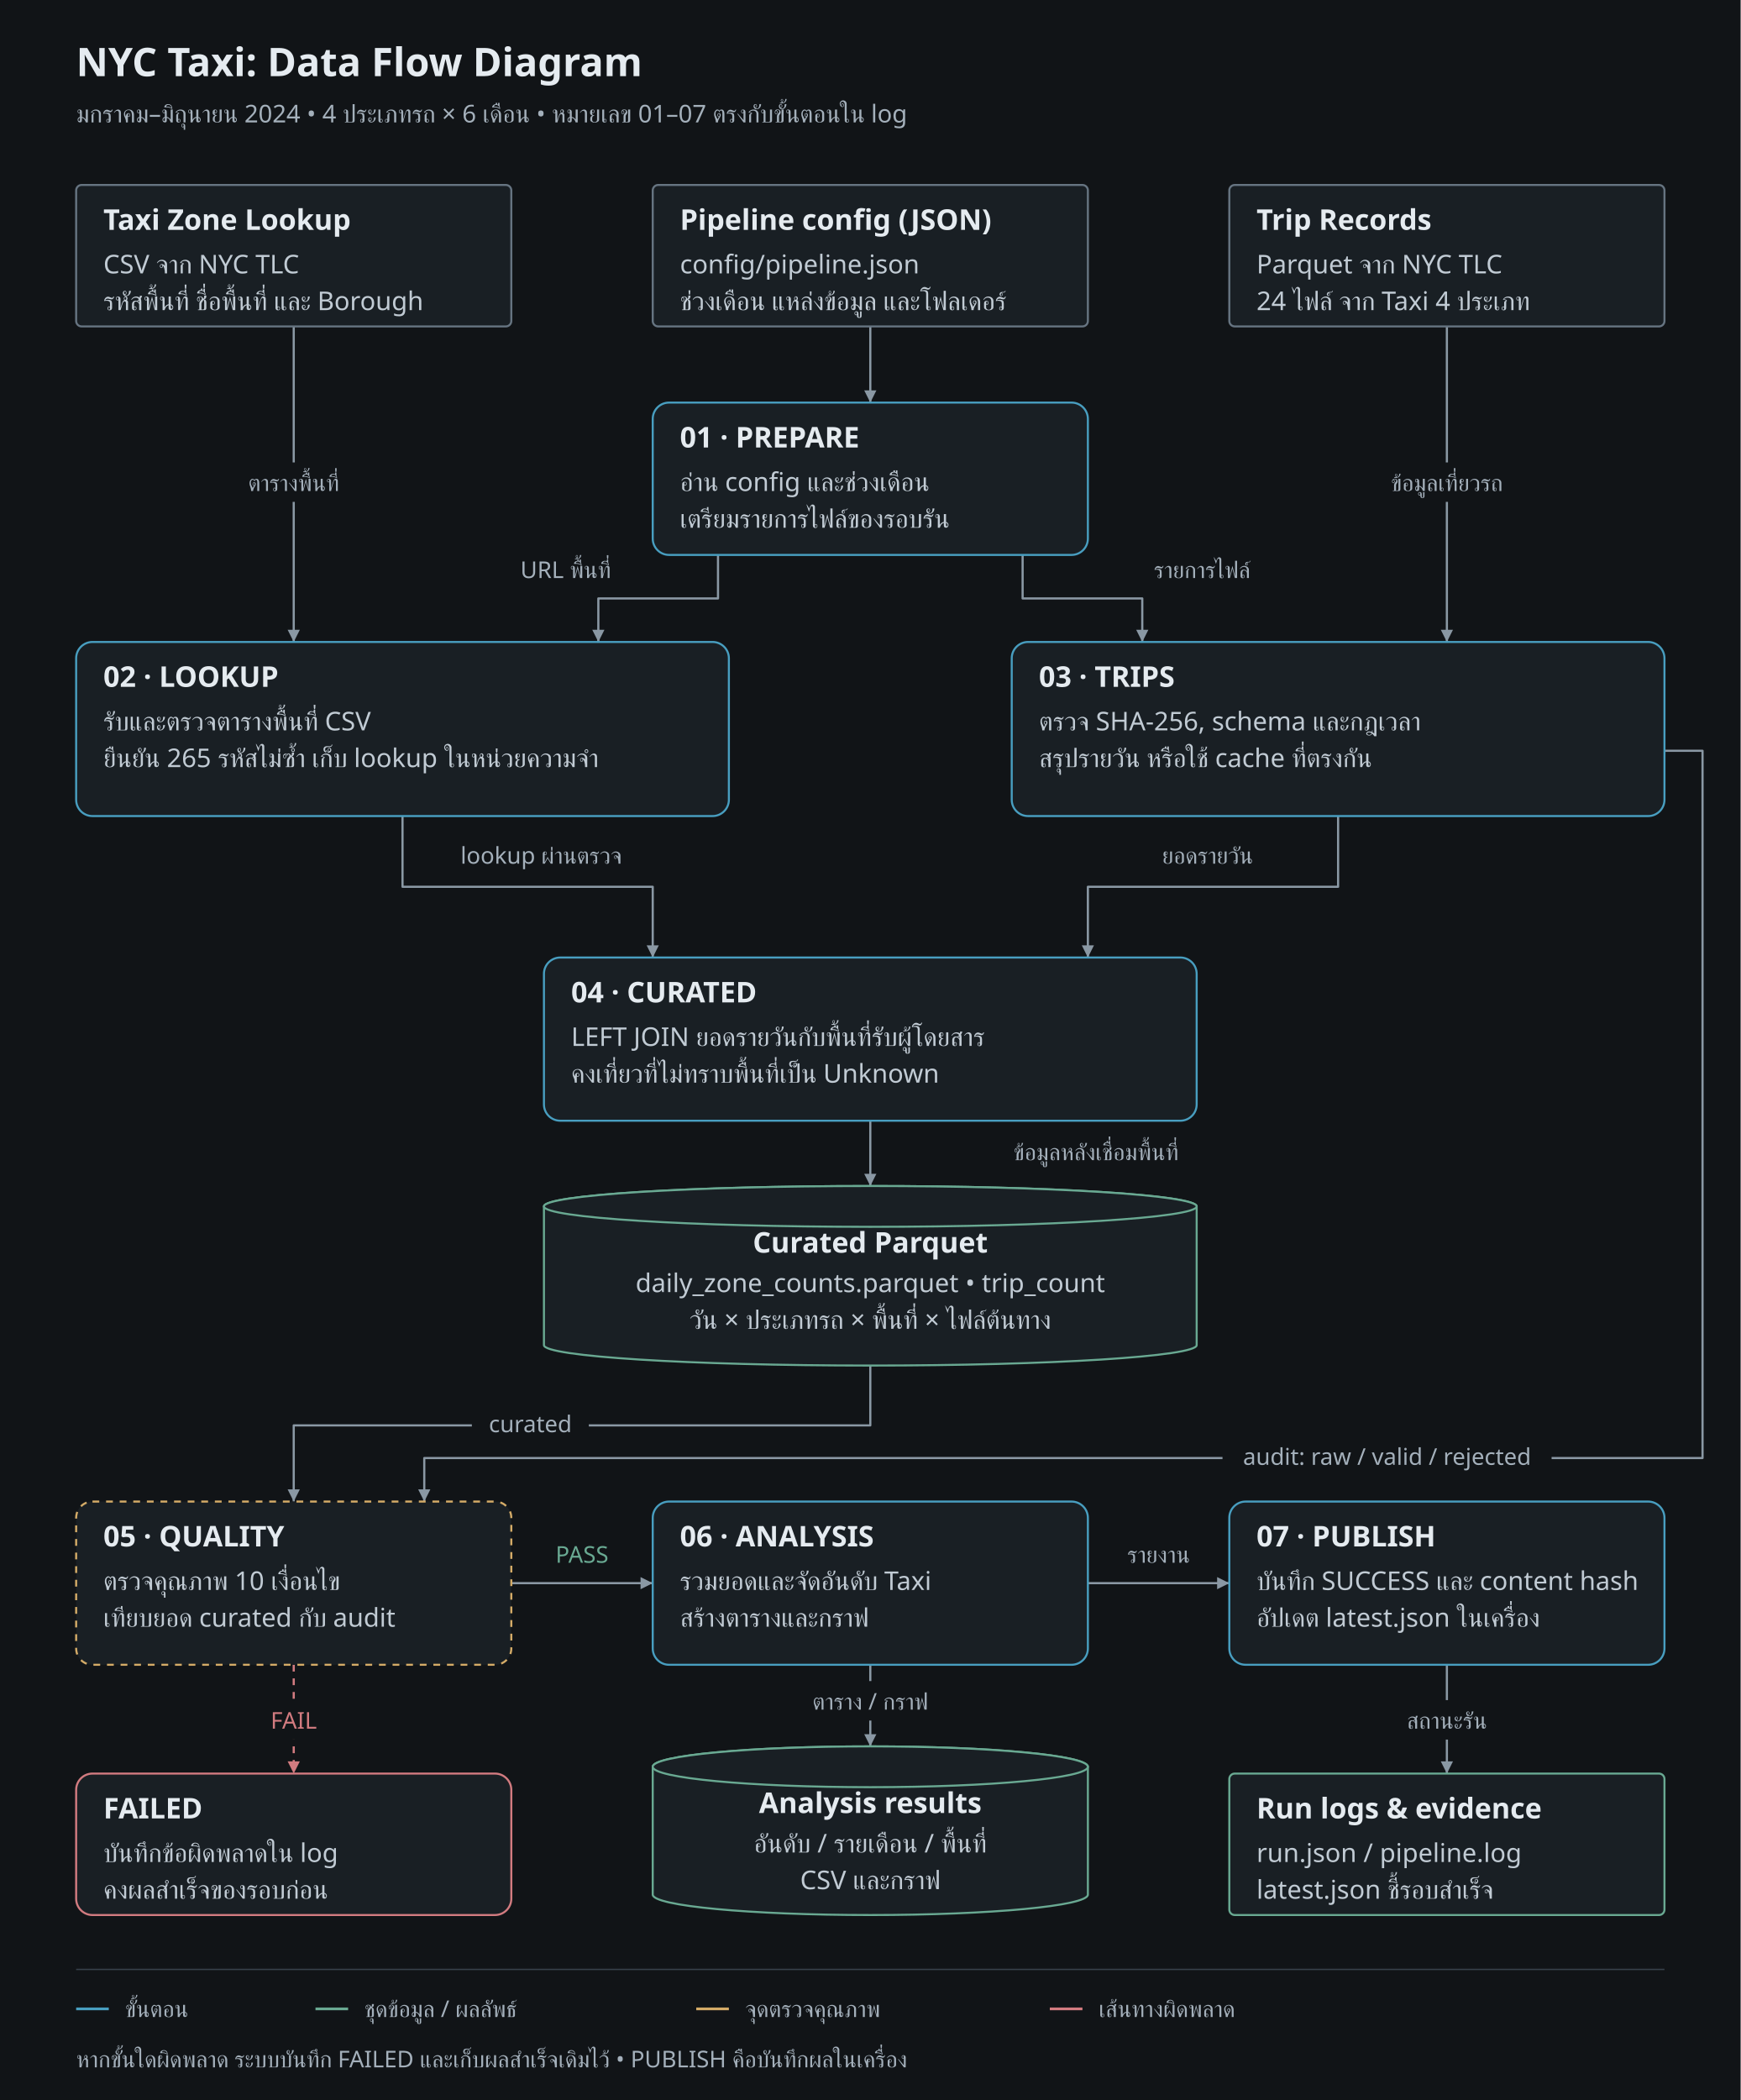
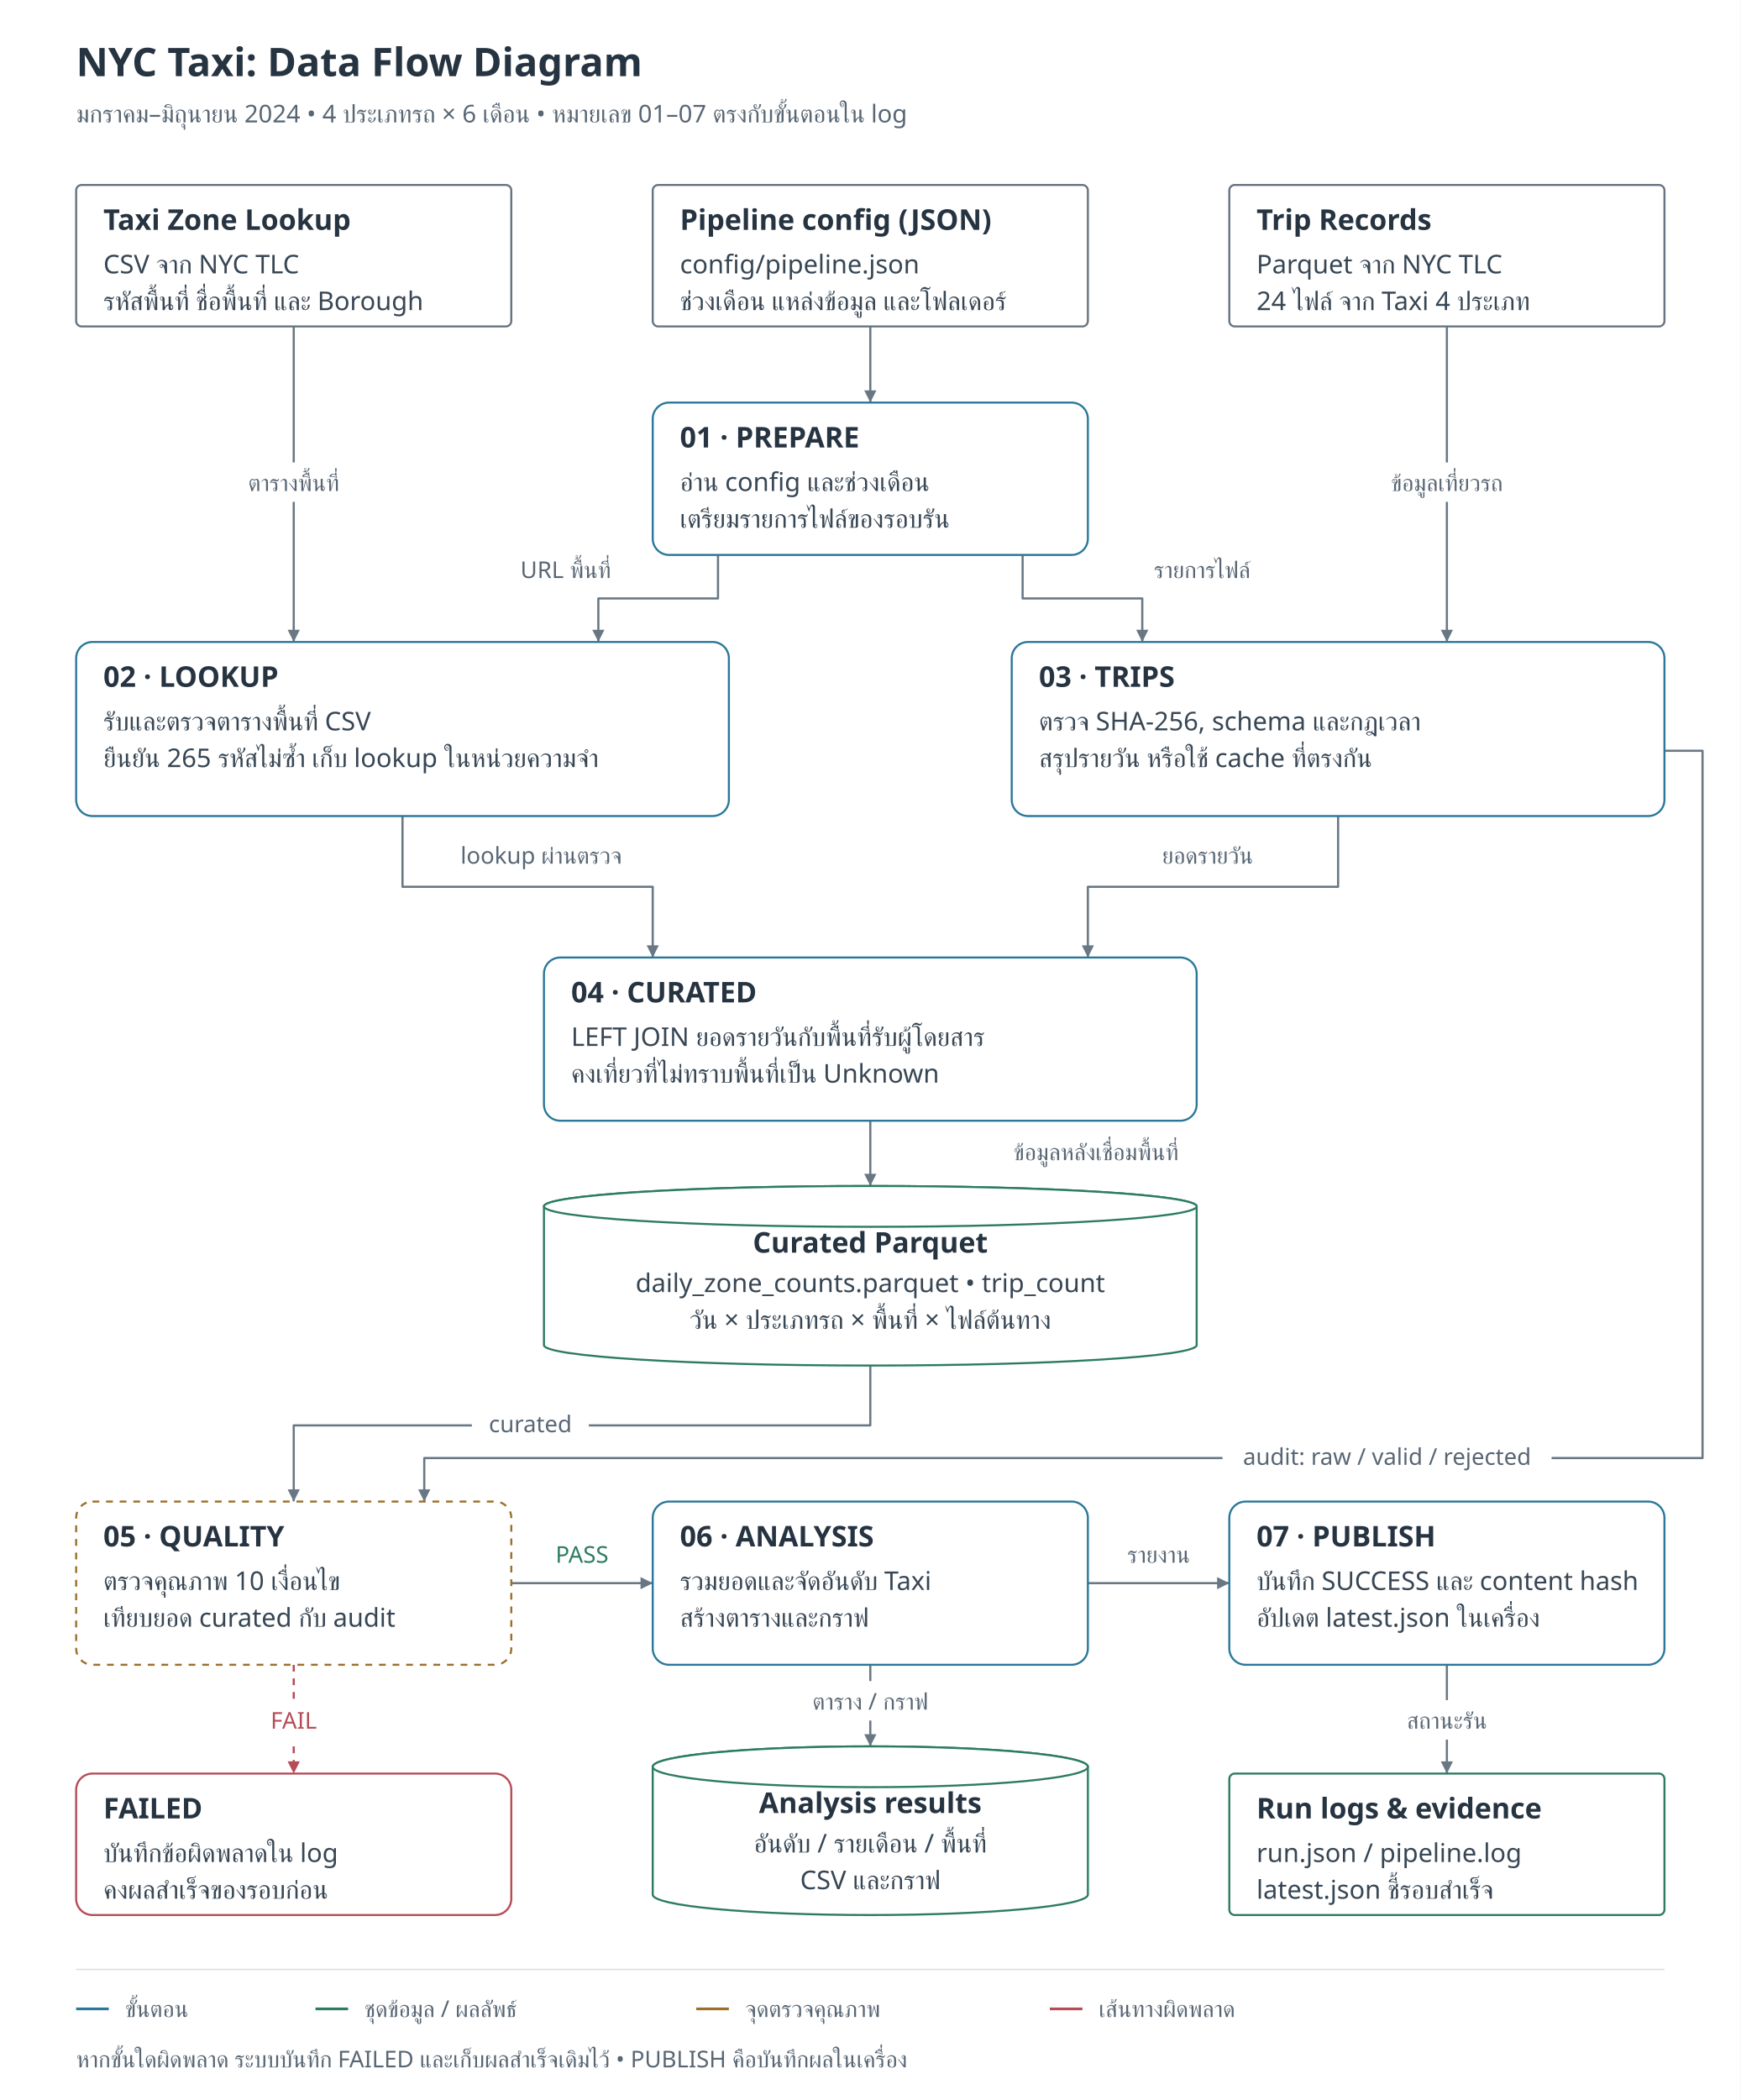
<svg xmlns="http://www.w3.org/2000/svg" width="1280" height="1544" viewBox="0 0 1280 1544" role="img" aria-labelledby="title description">
  <style>text{font-family:"Leelawadee UI","Segoe UI",Tahoma,sans-serif;font-variant-numeric:tabular-nums} .edge{vector-effect:non-scaling-stroke}</style>
  <defs>
    <marker id="arrow" viewBox="0 0 10 10" refX="9" refY="5" markerWidth="7" markerHeight="7" orient="auto">
-       <path d="M1 1 L9 5 L1 9 Z" fill="#8A98A4" />
+       <path d="M1 1 L9 5 L1 9 Z" fill="#697784" />
    </marker>
    <marker id="redArrow" viewBox="0 0 10 10" refX="9" refY="5" markerWidth="7" markerHeight="7" orient="auto">
-       <path d="M1 1 L9 5 L1 9 Z" fill="#D27B80" />
+       <path d="M1 1 L9 5 L1 9 Z" fill="#B64C57" />
    </marker>
  </defs>
-   <rect width="1280" height="1544" fill="#111417" />
-   <text x="56" y="56" font-size="29" fill="#E5EBF0" font-weight="600" text-anchor="start">NYC Taxi: Data Flow Diagram</text>
-   <text x="56" y="90" font-size="18" fill="#A4B0BB" font-weight="400" text-anchor="start">มกราคม–มิถุนายน 2024  •  4 ประเภทรถ × 6 เดือน  •  หมายเลข 01–07 ตรงกับขั้นตอนใน log</text>
-   <path class="edge" d="M640 240 V296" fill="none" stroke="#8A98A4" stroke-width="1.6" stroke-linejoin="round" marker-end="url(#arrow)" />
-   <path class="edge" d="M216 240 V472" fill="none" stroke="#8A98A4" stroke-width="1.6" stroke-linejoin="round" marker-end="url(#arrow)" />
-   <path class="edge" d="M1064 240 V472" fill="none" stroke="#8A98A4" stroke-width="1.6" stroke-linejoin="round" marker-end="url(#arrow)" />
-   <path class="edge" d="M528 408 V440 H440 V472" fill="none" stroke="#8A98A4" stroke-width="1.6" stroke-linejoin="round" marker-end="url(#arrow)" />
-   <path class="edge" d="M752 408 V440 H840 V472" fill="none" stroke="#8A98A4" stroke-width="1.6" stroke-linejoin="round" marker-end="url(#arrow)" />
-   <path class="edge" d="M296 600 V652 H480 V704" fill="none" stroke="#8A98A4" stroke-width="1.6" stroke-linejoin="round" marker-end="url(#arrow)" />
-   <path class="edge" d="M984 600 V652 H800 V704" fill="none" stroke="#8A98A4" stroke-width="1.6" stroke-linejoin="round" marker-end="url(#arrow)" />
-   <path class="edge" d="M640 824 V872" fill="none" stroke="#8A98A4" stroke-width="1.6" stroke-linejoin="round" marker-end="url(#arrow)" />
-   <path class="edge" d="M640 1004 V1048 H216 V1104" fill="none" stroke="#8A98A4" stroke-width="1.6" stroke-linejoin="round" marker-end="url(#arrow)" />
-   <path class="edge" d="M1224 552 H1252 V1072 H312 V1104" fill="none" stroke="#8A98A4" stroke-width="1.6" stroke-linejoin="round" marker-end="url(#arrow)" />
-   <path class="edge" d="M376 1164 H480" fill="none" stroke="#8A98A4" stroke-width="1.6" stroke-linejoin="round" marker-end="url(#arrow)" />
-   <path class="edge" d="M800 1164 H904" fill="none" stroke="#8A98A4" stroke-width="1.6" stroke-linejoin="round" marker-end="url(#arrow)" />
-   <path class="edge" d="M216 1224 V1304" fill="none" stroke="#D27B80" stroke-width="1.6" stroke-linejoin="round" marker-end="url(#redArrow)" stroke-dasharray="5 5" />
-   <path class="edge" d="M640 1224 V1284" fill="none" stroke="#8A98A4" stroke-width="1.6" stroke-linejoin="round" marker-end="url(#arrow)" />
-   <path class="edge" d="M1064 1224 V1304" fill="none" stroke="#8A98A4" stroke-width="1.6" stroke-linejoin="round" marker-end="url(#arrow)" />
+   <rect width="1280" height="1544" fill="#FFFFFF" />
+   <text x="56" y="56" font-size="29" fill="#263341" font-weight="600" text-anchor="start">NYC Taxi: Data Flow Diagram</text>
+   <text x="56" y="90" font-size="18" fill="#586674" font-weight="400" text-anchor="start">มกราคม–มิถุนายน 2024  •  4 ประเภทรถ × 6 เดือน  •  หมายเลข 01–07 ตรงกับขั้นตอนใน log</text>
+   <path class="edge" d="M640 240 V296" fill="none" stroke="#697784" stroke-width="1.6" stroke-linejoin="round" marker-end="url(#arrow)" />
+   <path class="edge" d="M216 240 V472" fill="none" stroke="#697784" stroke-width="1.6" stroke-linejoin="round" marker-end="url(#arrow)" />
+   <path class="edge" d="M1064 240 V472" fill="none" stroke="#697784" stroke-width="1.6" stroke-linejoin="round" marker-end="url(#arrow)" />
+   <path class="edge" d="M528 408 V440 H440 V472" fill="none" stroke="#697784" stroke-width="1.6" stroke-linejoin="round" marker-end="url(#arrow)" />
+   <path class="edge" d="M752 408 V440 H840 V472" fill="none" stroke="#697784" stroke-width="1.6" stroke-linejoin="round" marker-end="url(#arrow)" />
+   <path class="edge" d="M296 600 V652 H480 V704" fill="none" stroke="#697784" stroke-width="1.6" stroke-linejoin="round" marker-end="url(#arrow)" />
+   <path class="edge" d="M984 600 V652 H800 V704" fill="none" stroke="#697784" stroke-width="1.6" stroke-linejoin="round" marker-end="url(#arrow)" />
+   <path class="edge" d="M640 824 V872" fill="none" stroke="#697784" stroke-width="1.6" stroke-linejoin="round" marker-end="url(#arrow)" />
+   <path class="edge" d="M640 1004 V1048 H216 V1104" fill="none" stroke="#697784" stroke-width="1.6" stroke-linejoin="round" marker-end="url(#arrow)" />
+   <path class="edge" d="M1224 552 H1252 V1072 H312 V1104" fill="none" stroke="#697784" stroke-width="1.6" stroke-linejoin="round" marker-end="url(#arrow)" />
+   <path class="edge" d="M376 1164 H480" fill="none" stroke="#697784" stroke-width="1.6" stroke-linejoin="round" marker-end="url(#arrow)" />
+   <path class="edge" d="M800 1164 H904" fill="none" stroke="#697784" stroke-width="1.6" stroke-linejoin="round" marker-end="url(#arrow)" />
+   <path class="edge" d="M216 1224 V1304" fill="none" stroke="#B64C57" stroke-width="1.6" stroke-linejoin="round" marker-end="url(#redArrow)" stroke-dasharray="5 5" />
+   <path class="edge" d="M640 1224 V1284" fill="none" stroke="#697784" stroke-width="1.6" stroke-linejoin="round" marker-end="url(#arrow)" />
+   <path class="edge" d="M1064 1224 V1304" fill="none" stroke="#697784" stroke-width="1.6" stroke-linejoin="round" marker-end="url(#arrow)" />
  <g id="zoneSource" data-node="true" data-bounds="56,136,320,104">
-     <rect x="56" y="136" width="320" height="104" rx="4" fill="#191F24" stroke="#667481" stroke-width="1.5" />
-     <text x="76" y="169" font-size="21" fill="#E5EBF0" font-weight="600" text-anchor="start">Taxi Zone Lookup</text>
-     <text x="76" y="201" font-size="19" fill="#C1CBD4" font-weight="400" text-anchor="start">CSV จาก NYC TLC</text>
-     <text x="76" y="228" font-size="19" fill="#C1CBD4" font-weight="400" text-anchor="start">รหัสพื้นที่ ชื่อพื้นที่ และ Borough</text>
+     <rect x="56" y="136" width="320" height="104" rx="4" fill="#FFFFFF" stroke="#667481" stroke-width="1.5" />
+     <text x="76" y="169" font-size="21" fill="#263341" font-weight="600" text-anchor="start">Taxi Zone Lookup</text>
+     <text x="76" y="201" font-size="19" fill="#374654" font-weight="400" text-anchor="start">CSV จาก NYC TLC</text>
+     <text x="76" y="228" font-size="19" fill="#374654" font-weight="400" text-anchor="start">รหัสพื้นที่ ชื่อพื้นที่ และ Borough</text>
  </g>
  <g id="configSource" data-node="true" data-bounds="480,136,320,104">
-     <rect x="480" y="136" width="320" height="104" rx="4" fill="#191F24" stroke="#667481" stroke-width="1.5" />
-     <text x="500" y="169" font-size="21" fill="#E5EBF0" font-weight="600" text-anchor="start">Pipeline config (JSON)</text>
-     <text x="500" y="201" font-size="19" fill="#C1CBD4" font-weight="400" text-anchor="start">config/pipeline.json</text>
-     <text x="500" y="228" font-size="19" fill="#C1CBD4" font-weight="400" text-anchor="start">ช่วงเดือน แหล่งข้อมูล และโฟลเดอร์</text>
+     <rect x="480" y="136" width="320" height="104" rx="4" fill="#FFFFFF" stroke="#667481" stroke-width="1.5" />
+     <text x="500" y="169" font-size="21" fill="#263341" font-weight="600" text-anchor="start">Pipeline config (JSON)</text>
+     <text x="500" y="201" font-size="19" fill="#374654" font-weight="400" text-anchor="start">config/pipeline.json</text>
+     <text x="500" y="228" font-size="19" fill="#374654" font-weight="400" text-anchor="start">ช่วงเดือน แหล่งข้อมูล และโฟลเดอร์</text>
  </g>
  <g id="tripSource" data-node="true" data-bounds="904,136,320,104">
-     <rect x="904" y="136" width="320" height="104" rx="4" fill="#191F24" stroke="#667481" stroke-width="1.5" />
-     <text x="924" y="169" font-size="21" fill="#E5EBF0" font-weight="600" text-anchor="start">Trip Records</text>
-     <text x="924" y="201" font-size="19" fill="#C1CBD4" font-weight="400" text-anchor="start">Parquet จาก NYC TLC</text>
-     <text x="924" y="228" font-size="19" fill="#C1CBD4" font-weight="400" text-anchor="start">24 ไฟล์ จาก Taxi 4 ประเภท</text>
+     <rect x="904" y="136" width="320" height="104" rx="4" fill="#FFFFFF" stroke="#667481" stroke-width="1.5" />
+     <text x="924" y="169" font-size="21" fill="#263341" font-weight="600" text-anchor="start">Trip Records</text>
+     <text x="924" y="201" font-size="19" fill="#374654" font-weight="400" text-anchor="start">Parquet จาก NYC TLC</text>
+     <text x="924" y="228" font-size="19" fill="#374654" font-weight="400" text-anchor="start">24 ไฟล์ จาก Taxi 4 ประเภท</text>
  </g>
  <g id="prepare" data-node="true" data-bounds="480,296,320,112">
-     <rect x="480" y="296" width="320" height="112" rx="12" fill="#191F24" stroke="#489EC0" stroke-width="1.5" />
-     <text x="500" y="329" font-size="21" fill="#E5EBF0" font-weight="600" text-anchor="start">01 · PREPARE</text>
-     <text x="500" y="361" font-size="19" fill="#C1CBD4" font-weight="400" text-anchor="start">อ่าน config และช่วงเดือน</text>
-     <text x="500" y="388" font-size="19" fill="#C1CBD4" font-weight="400" text-anchor="start">เตรียมรายการไฟล์ของรอบรัน</text>
+     <rect x="480" y="296" width="320" height="112" rx="12" fill="#FFFFFF" stroke="#2B789A" stroke-width="1.5" />
+     <text x="500" y="329" font-size="21" fill="#263341" font-weight="600" text-anchor="start">01 · PREPARE</text>
+     <text x="500" y="361" font-size="19" fill="#374654" font-weight="400" text-anchor="start">อ่าน config และช่วงเดือน</text>
+     <text x="500" y="388" font-size="19" fill="#374654" font-weight="400" text-anchor="start">เตรียมรายการไฟล์ของรอบรัน</text>
  </g>
  <g id="lookup" data-node="true" data-bounds="56,472,480,128">
-     <rect x="56" y="472" width="480" height="128" rx="12" fill="#191F24" stroke="#489EC0" stroke-width="1.5" />
-     <text x="76" y="505" font-size="21" fill="#E5EBF0" font-weight="600" text-anchor="start">02 · LOOKUP</text>
-     <text x="76" y="537" font-size="19" fill="#C1CBD4" font-weight="400" text-anchor="start">รับและตรวจตารางพื้นที่ CSV</text>
-     <text x="76" y="564" font-size="19" fill="#C1CBD4" font-weight="400" text-anchor="start">ยืนยัน 265 รหัสไม่ซ้ำ เก็บ lookup ในหน่วยความจำ</text>
+     <rect x="56" y="472" width="480" height="128" rx="12" fill="#FFFFFF" stroke="#2B789A" stroke-width="1.5" />
+     <text x="76" y="505" font-size="21" fill="#263341" font-weight="600" text-anchor="start">02 · LOOKUP</text>
+     <text x="76" y="537" font-size="19" fill="#374654" font-weight="400" text-anchor="start">รับและตรวจตารางพื้นที่ CSV</text>
+     <text x="76" y="564" font-size="19" fill="#374654" font-weight="400" text-anchor="start">ยืนยัน 265 รหัสไม่ซ้ำ เก็บ lookup ในหน่วยความจำ</text>
  </g>
  <g id="trips" data-node="true" data-bounds="744,472,480,128">
-     <rect x="744" y="472" width="480" height="128" rx="12" fill="#191F24" stroke="#489EC0" stroke-width="1.5" />
-     <text x="764" y="505" font-size="21" fill="#E5EBF0" font-weight="600" text-anchor="start">03 · TRIPS</text>
-     <text x="764" y="537" font-size="19" fill="#C1CBD4" font-weight="400" text-anchor="start">ตรวจ SHA-256, schema และกฎเวลา</text>
-     <text x="764" y="564" font-size="19" fill="#C1CBD4" font-weight="400" text-anchor="start">สรุปรายวัน หรือใช้ cache ที่ตรงกัน</text>
+     <rect x="744" y="472" width="480" height="128" rx="12" fill="#FFFFFF" stroke="#2B789A" stroke-width="1.5" />
+     <text x="764" y="505" font-size="21" fill="#263341" font-weight="600" text-anchor="start">03 · TRIPS</text>
+     <text x="764" y="537" font-size="19" fill="#374654" font-weight="400" text-anchor="start">ตรวจ SHA-256, schema และกฎเวลา</text>
+     <text x="764" y="564" font-size="19" fill="#374654" font-weight="400" text-anchor="start">สรุปรายวัน หรือใช้ cache ที่ตรงกัน</text>
  </g>
  <g id="curate" data-node="true" data-bounds="400,704,480,120">
-     <rect x="400" y="704" width="480" height="120" rx="12" fill="#191F24" stroke="#489EC0" stroke-width="1.5" />
-     <text x="420" y="737" font-size="21" fill="#E5EBF0" font-weight="600" text-anchor="start">04 · CURATED</text>
-     <text x="420" y="769" font-size="19" fill="#C1CBD4" font-weight="400" text-anchor="start">LEFT JOIN ยอดรายวันกับพื้นที่รับผู้โดยสาร</text>
-     <text x="420" y="796" font-size="19" fill="#C1CBD4" font-weight="400" text-anchor="start">คงเที่ยวที่ไม่ทราบพื้นที่เป็น Unknown</text>
+     <rect x="400" y="704" width="480" height="120" rx="12" fill="#FFFFFF" stroke="#2B789A" stroke-width="1.5" />
+     <text x="420" y="737" font-size="21" fill="#263341" font-weight="600" text-anchor="start">04 · CURATED</text>
+     <text x="420" y="769" font-size="19" fill="#374654" font-weight="400" text-anchor="start">LEFT JOIN ยอดรายวันกับพื้นที่รับผู้โดยสาร</text>
+     <text x="420" y="796" font-size="19" fill="#374654" font-weight="400" text-anchor="start">คงเที่ยวที่ไม่ทราบพื้นที่เป็น Unknown</text>
  </g>
  <g id="curatedStore" data-node="true" data-bounds="400,872,480,132">
-     <path d="M400 887 A240.0 15 0 0 1 880 887 V989 A240.0 15 0 0 1 400 989 Z" fill="#191F24" stroke="#69A992" stroke-width="1.5" />
-     <ellipse cx="640.0" cy="887" rx="240.0" ry="15" fill="#191F24" stroke="#69A992" stroke-width="1.5" />
-     <text x="640.0" y="921" font-size="21" fill="#E5EBF0" font-weight="600" text-anchor="middle">Curated Parquet</text>
-     <text x="640.0" y="950" font-size="19" fill="#C1CBD4" font-weight="400" text-anchor="middle">daily_zone_counts.parquet  •  trip_count</text>
-     <text x="640.0" y="977" font-size="19" fill="#C1CBD4" font-weight="400" text-anchor="middle">วัน × ประเภทรถ × พื้นที่ × ไฟล์ต้นทาง</text>
+     <path d="M400 887 A240.0 15 0 0 1 880 887 V989 A240.0 15 0 0 1 400 989 Z" fill="#FFFFFF" stroke="#2D7C62" stroke-width="1.5" />
+     <ellipse cx="640.0" cy="887" rx="240.0" ry="15" fill="#FFFFFF" stroke="#2D7C62" stroke-width="1.5" />
+     <text x="640.0" y="921" font-size="21" fill="#263341" font-weight="600" text-anchor="middle">Curated Parquet</text>
+     <text x="640.0" y="950" font-size="19" fill="#374654" font-weight="400" text-anchor="middle">daily_zone_counts.parquet  •  trip_count</text>
+     <text x="640.0" y="977" font-size="19" fill="#374654" font-weight="400" text-anchor="middle">วัน × ประเภทรถ × พื้นที่ × ไฟล์ต้นทาง</text>
  </g>
  <g id="quality" data-node="true" data-bounds="56,1104,320,120">
-     <rect x="56" y="1104" width="320" height="120" rx="12" fill="#191F24" stroke="#D4AB67" stroke-width="1.5" stroke-dasharray="5 5" />
-     <text x="76" y="1137" font-size="21" fill="#E5EBF0" font-weight="600" text-anchor="start">05 · QUALITY</text>
-     <text x="76" y="1169" font-size="19" fill="#C1CBD4" font-weight="400" text-anchor="start">ตรวจคุณภาพ 10 เงื่อนไข</text>
-     <text x="76" y="1196" font-size="19" fill="#C1CBD4" font-weight="400" text-anchor="start">เทียบยอด curated กับ audit</text>
+     <rect x="56" y="1104" width="320" height="120" rx="12" fill="#FFFFFF" stroke="#9C702B" stroke-width="1.5" stroke-dasharray="5 5" />
+     <text x="76" y="1137" font-size="21" fill="#263341" font-weight="600" text-anchor="start">05 · QUALITY</text>
+     <text x="76" y="1169" font-size="19" fill="#374654" font-weight="400" text-anchor="start">ตรวจคุณภาพ 10 เงื่อนไข</text>
+     <text x="76" y="1196" font-size="19" fill="#374654" font-weight="400" text-anchor="start">เทียบยอด curated กับ audit</text>
  </g>
  <g id="analysis" data-node="true" data-bounds="480,1104,320,120">
-     <rect x="480" y="1104" width="320" height="120" rx="12" fill="#191F24" stroke="#489EC0" stroke-width="1.5" />
-     <text x="500" y="1137" font-size="21" fill="#E5EBF0" font-weight="600" text-anchor="start">06 · ANALYSIS</text>
-     <text x="500" y="1169" font-size="19" fill="#C1CBD4" font-weight="400" text-anchor="start">รวมยอดและจัดอันดับ Taxi</text>
-     <text x="500" y="1196" font-size="19" fill="#C1CBD4" font-weight="400" text-anchor="start">สร้างตารางและกราฟ</text>
+     <rect x="480" y="1104" width="320" height="120" rx="12" fill="#FFFFFF" stroke="#2B789A" stroke-width="1.5" />
+     <text x="500" y="1137" font-size="21" fill="#263341" font-weight="600" text-anchor="start">06 · ANALYSIS</text>
+     <text x="500" y="1169" font-size="19" fill="#374654" font-weight="400" text-anchor="start">รวมยอดและจัดอันดับ Taxi</text>
+     <text x="500" y="1196" font-size="19" fill="#374654" font-weight="400" text-anchor="start">สร้างตารางและกราฟ</text>
  </g>
  <g id="publish" data-node="true" data-bounds="904,1104,320,120">
-     <rect x="904" y="1104" width="320" height="120" rx="12" fill="#191F24" stroke="#489EC0" stroke-width="1.5" />
-     <text x="924" y="1137" font-size="21" fill="#E5EBF0" font-weight="600" text-anchor="start">07 · PUBLISH</text>
-     <text x="924" y="1169" font-size="19" fill="#C1CBD4" font-weight="400" text-anchor="start">บันทึก SUCCESS และ content hash</text>
-     <text x="924" y="1196" font-size="19" fill="#C1CBD4" font-weight="400" text-anchor="start">อัปเดต latest.json ในเครื่อง</text>
+     <rect x="904" y="1104" width="320" height="120" rx="12" fill="#FFFFFF" stroke="#2B789A" stroke-width="1.5" />
+     <text x="924" y="1137" font-size="21" fill="#263341" font-weight="600" text-anchor="start">07 · PUBLISH</text>
+     <text x="924" y="1169" font-size="19" fill="#374654" font-weight="400" text-anchor="start">บันทึก SUCCESS และ content hash</text>
+     <text x="924" y="1196" font-size="19" fill="#374654" font-weight="400" text-anchor="start">อัปเดต latest.json ในเครื่อง</text>
  </g>
  <g id="failed" data-node="true" data-bounds="56,1304,320,104">
-     <rect x="56" y="1304" width="320" height="104" rx="12" fill="#191F24" stroke="#D27B80" stroke-width="1.5" />
-     <text x="76" y="1337" font-size="21" fill="#E5EBF0" font-weight="600" text-anchor="start">FAILED</text>
-     <text x="76" y="1369" font-size="19" fill="#C1CBD4" font-weight="400" text-anchor="start">บันทึกข้อผิดพลาดใน log</text>
-     <text x="76" y="1396" font-size="19" fill="#C1CBD4" font-weight="400" text-anchor="start">คงผลสำเร็จของรอบก่อน</text>
+     <rect x="56" y="1304" width="320" height="104" rx="12" fill="#FFFFFF" stroke="#B64C57" stroke-width="1.5" />
+     <text x="76" y="1337" font-size="21" fill="#263341" font-weight="600" text-anchor="start">FAILED</text>
+     <text x="76" y="1369" font-size="19" fill="#374654" font-weight="400" text-anchor="start">บันทึกข้อผิดพลาดใน log</text>
+     <text x="76" y="1396" font-size="19" fill="#374654" font-weight="400" text-anchor="start">คงผลสำเร็จของรอบก่อน</text>
  </g>
  <g id="analysisStore" data-node="true" data-bounds="480,1284,320,124">
-     <path d="M480 1299 A160.0 15 0 0 1 800 1299 V1393 A160.0 15 0 0 1 480 1393 Z" fill="#191F24" stroke="#69A992" stroke-width="1.5" />
-     <ellipse cx="640.0" cy="1299" rx="160.0" ry="15" fill="#191F24" stroke="#69A992" stroke-width="1.5" />
-     <text x="640.0" y="1333" font-size="21" fill="#E5EBF0" font-weight="600" text-anchor="middle">Analysis results</text>
-     <text x="640.0" y="1362" font-size="19" fill="#C1CBD4" font-weight="400" text-anchor="middle">อันดับ / รายเดือน / พื้นที่</text>
-     <text x="640.0" y="1389" font-size="19" fill="#C1CBD4" font-weight="400" text-anchor="middle">CSV และกราฟ</text>
+     <path d="M480 1299 A160.0 15 0 0 1 800 1299 V1393 A160.0 15 0 0 1 480 1393 Z" fill="#FFFFFF" stroke="#2D7C62" stroke-width="1.5" />
+     <ellipse cx="640.0" cy="1299" rx="160.0" ry="15" fill="#FFFFFF" stroke="#2D7C62" stroke-width="1.5" />
+     <text x="640.0" y="1333" font-size="21" fill="#263341" font-weight="600" text-anchor="middle">Analysis results</text>
+     <text x="640.0" y="1362" font-size="19" fill="#374654" font-weight="400" text-anchor="middle">อันดับ / รายเดือน / พื้นที่</text>
+     <text x="640.0" y="1389" font-size="19" fill="#374654" font-weight="400" text-anchor="middle">CSV และกราฟ</text>
  </g>
  <g id="runEvidence" data-node="true" data-bounds="904,1304,320,104">
-     <rect x="904" y="1304" width="320" height="104" rx="4" fill="#191F24" stroke="#69A992" stroke-width="1.5" />
-     <text x="924" y="1337" font-size="21" fill="#E5EBF0" font-weight="600" text-anchor="start">Run logs &amp; evidence</text>
-     <text x="924" y="1369" font-size="19" fill="#C1CBD4" font-weight="400" text-anchor="start">run.json / pipeline.log</text>
-     <text x="924" y="1396" font-size="19" fill="#C1CBD4" font-weight="400" text-anchor="start">latest.json ชี้รอบสำเร็จ</text>
+     <rect x="904" y="1304" width="320" height="104" rx="4" fill="#FFFFFF" stroke="#2D7C62" stroke-width="1.5" />
+     <text x="924" y="1337" font-size="21" fill="#263341" font-weight="600" text-anchor="start">Run logs &amp; evidence</text>
+     <text x="924" y="1369" font-size="19" fill="#374654" font-weight="400" text-anchor="start">run.json / pipeline.log</text>
+     <text x="924" y="1396" font-size="19" fill="#374654" font-weight="400" text-anchor="start">latest.json ชี้รอบสำเร็จ</text>
  </g>
  <g class="edge-label">
-     <rect x="160.0" y="340" width="112" height="29" rx="3" fill="#111417" />
-     <text x="216" y="361" font-size="17" fill="#A4B0BB" font-weight="400" text-anchor="middle">ตารางพื้นที่</text>
+     <rect x="160.0" y="340" width="112" height="29" rx="3" fill="#FFFFFF" />
+     <text x="216" y="361" font-size="17" fill="#586674" font-weight="400" text-anchor="middle">ตารางพื้นที่</text>
  </g>
  <g class="edge-label">
-     <rect x="997.0" y="340" width="134" height="29" rx="3" fill="#111417" />
-     <text x="1064" y="361" font-size="17" fill="#A4B0BB" font-weight="400" text-anchor="middle">ข้อมูลเที่ยวรถ</text>
+     <rect x="997.0" y="340" width="134" height="29" rx="3" fill="#FFFFFF" />
+     <text x="1064" y="361" font-size="17" fill="#586674" font-weight="400" text-anchor="middle">ข้อมูลเที่ยวรถ</text>
  </g>
  <g class="edge-label">
-     <rect x="357.0" y="404" width="118" height="29" rx="3" fill="#111417" />
-     <text x="416" y="425" font-size="17" fill="#A4B0BB" font-weight="400" text-anchor="middle">URL พื้นที่</text>
+     <rect x="357.0" y="404" width="118" height="29" rx="3" fill="#FFFFFF" />
+     <text x="416" y="425" font-size="17" fill="#586674" font-weight="400" text-anchor="middle">URL พื้นที่</text>
  </g>
  <g class="edge-label">
-     <rect x="824.0" y="404" width="120" height="29" rx="3" fill="#111417" />
-     <text x="884" y="425" font-size="17" fill="#A4B0BB" font-weight="400" text-anchor="middle">รายการไฟล์</text>
+     <rect x="824.0" y="404" width="120" height="29" rx="3" fill="#FFFFFF" />
+     <text x="884" y="425" font-size="17" fill="#586674" font-weight="400" text-anchor="middle">รายการไฟล์</text>
  </g>
  <g class="edge-label">
-     <rect x="322.0" y="614" width="152" height="29" rx="3" fill="#111417" />
-     <text x="398" y="635" font-size="17" fill="#A4B0BB" font-weight="400" text-anchor="middle">lookup ผ่านตรวจ</text>
+     <rect x="322.0" y="614" width="152" height="29" rx="3" fill="#FFFFFF" />
+     <text x="398" y="635" font-size="17" fill="#586674" font-weight="400" text-anchor="middle">lookup ผ่านตรวจ</text>
  </g>
  <g class="edge-label">
-     <rect x="827.0" y="614" width="122" height="29" rx="3" fill="#111417" />
-     <text x="888" y="635" font-size="17" fill="#A4B0BB" font-weight="400" text-anchor="middle">ยอดรายวัน</text>
+     <rect x="827.0" y="614" width="122" height="29" rx="3" fill="#FFFFFF" />
+     <text x="888" y="635" font-size="17" fill="#586674" font-weight="400" text-anchor="middle">ยอดรายวัน</text>
  </g>
  <g class="edge-label">
-     <rect x="711.0" y="832" width="190" height="29" rx="3" fill="#111417" />
-     <text x="806" y="853" font-size="17" fill="#A4B0BB" font-weight="400" text-anchor="middle">ข้อมูลหลังเชื่อมพื้นที่</text>
+     <rect x="711.0" y="832" width="190" height="29" rx="3" fill="#FFFFFF" />
+     <text x="806" y="853" font-size="17" fill="#586674" font-weight="400" text-anchor="middle">ข้อมูลหลังเชื่อมพื้นที่</text>
  </g>
  <g class="edge-label">
-     <rect x="347.0" y="1032" width="86" height="29" rx="3" fill="#111417" />
-     <text x="390" y="1053" font-size="17" fill="#A4B0BB" font-weight="400" text-anchor="middle">curated</text>
+     <rect x="347.0" y="1032" width="86" height="29" rx="3" fill="#FFFFFF" />
+     <text x="390" y="1053" font-size="17" fill="#586674" font-weight="400" text-anchor="middle">curated</text>
  </g>
  <g class="edge-label">
-     <rect x="899.0" y="1056" width="242" height="29" rx="3" fill="#111417" />
-     <text x="1020" y="1077" font-size="17" fill="#A4B0BB" font-weight="400" text-anchor="middle">audit: raw / valid / rejected</text>
+     <rect x="899.0" y="1056" width="242" height="29" rx="3" fill="#FFFFFF" />
+     <text x="1020" y="1077" font-size="17" fill="#586674" font-weight="400" text-anchor="middle">audit: raw / valid / rejected</text>
  </g>
  <g class="edge-label">
-     <rect x="396.0" y="1128" width="64" height="29" rx="3" fill="#111417" />
-     <text x="428" y="1149" font-size="17" fill="#69A992" font-weight="400" text-anchor="middle">PASS</text>
+     <rect x="396.0" y="1128" width="64" height="29" rx="3" fill="#FFFFFF" />
+     <text x="428" y="1149" font-size="17" fill="#2D7C62" font-weight="400" text-anchor="middle">PASS</text>
  </g>
  <g class="edge-label">
-     <rect x="809.0" y="1128" width="86" height="29" rx="3" fill="#111417" />
-     <text x="852" y="1149" font-size="17" fill="#A4B0BB" font-weight="400" text-anchor="middle">รายงาน</text>
+     <rect x="809.0" y="1128" width="86" height="29" rx="3" fill="#FFFFFF" />
+     <text x="852" y="1149" font-size="17" fill="#586674" font-weight="400" text-anchor="middle">รายงาน</text>
  </g>
  <g class="edge-label">
-     <rect x="184.0" y="1250" width="64" height="29" rx="3" fill="#111417" />
-     <text x="216" y="1271" font-size="17" fill="#D27B80" font-weight="400" text-anchor="middle">FAIL</text>
+     <rect x="184.0" y="1250" width="64" height="29" rx="3" fill="#FFFFFF" />
+     <text x="216" y="1271" font-size="17" fill="#B64C57" font-weight="400" text-anchor="middle">FAIL</text>
  </g>
  <g class="edge-label">
-     <rect x="574.0" y="1236" width="132" height="29" rx="3" fill="#111417" />
-     <text x="640" y="1257" font-size="17" fill="#A4B0BB" font-weight="400" text-anchor="middle">ตาราง / กราฟ</text>
+     <rect x="574.0" y="1236" width="132" height="29" rx="3" fill="#FFFFFF" />
+     <text x="640" y="1257" font-size="17" fill="#586674" font-weight="400" text-anchor="middle">ตาราง / กราฟ</text>
  </g>
  <g class="edge-label">
-     <rect x="1012.0" y="1250" width="104" height="29" rx="3" fill="#111417" />
-     <text x="1064" y="1271" font-size="17" fill="#A4B0BB" font-weight="400" text-anchor="middle">สถานะรัน</text>
+     <rect x="1012.0" y="1250" width="104" height="29" rx="3" fill="#FFFFFF" />
+     <text x="1064" y="1271" font-size="17" fill="#586674" font-weight="400" text-anchor="middle">สถานะรัน</text>
  </g>
-   <path d="M56 1448 H1224" stroke="#36404A" stroke-width="1" />
-   <path d="M56 1477 H80" stroke="#489EC0" stroke-width="2" />
-   <text x="92" y="1483" font-size="17" fill="#A4B0BB" font-weight="400" text-anchor="start">ขั้นตอน</text>
-   <path d="M232 1477 H256" stroke="#69A992" stroke-width="2" />
-   <text x="268" y="1483" font-size="17" fill="#A4B0BB" font-weight="400" text-anchor="start">ชุดข้อมูล / ผลลัพธ์</text>
-   <path d="M512 1477 H536" stroke="#D4AB67" stroke-width="2" />
-   <text x="548" y="1483" font-size="17" fill="#A4B0BB" font-weight="400" text-anchor="start">จุดตรวจคุณภาพ</text>
-   <path d="M772 1477 H796" stroke="#D27B80" stroke-width="2" />
-   <text x="808" y="1483" font-size="17" fill="#A4B0BB" font-weight="400" text-anchor="start">เส้นทางผิดพลาด</text>
-   <text x="56" y="1520" font-size="17" fill="#A4B0BB" font-weight="400" text-anchor="start">หากขั้นใดผิดพลาด ระบบบันทึก FAILED และเก็บผลสำเร็จเดิมไว้  •  PUBLISH คือบันทึกผลในเครื่อง</text>
+   <path d="M56 1448 H1224" stroke="#D7DFE5" stroke-width="1" />
+   <path d="M56 1477 H80" stroke="#2B789A" stroke-width="2" />
+   <text x="92" y="1483" font-size="17" fill="#586674" font-weight="400" text-anchor="start">ขั้นตอน</text>
+   <path d="M232 1477 H256" stroke="#2D7C62" stroke-width="2" />
+   <text x="268" y="1483" font-size="17" fill="#586674" font-weight="400" text-anchor="start">ชุดข้อมูล / ผลลัพธ์</text>
+   <path d="M512 1477 H536" stroke="#9C702B" stroke-width="2" />
+   <text x="548" y="1483" font-size="17" fill="#586674" font-weight="400" text-anchor="start">จุดตรวจคุณภาพ</text>
+   <path d="M772 1477 H796" stroke="#B64C57" stroke-width="2" />
+   <text x="808" y="1483" font-size="17" fill="#586674" font-weight="400" text-anchor="start">เส้นทางผิดพลาด</text>
+   <text x="56" y="1520" font-size="17" fill="#586674" font-weight="400" text-anchor="start">หากขั้นใดผิดพลาด ระบบบันทึก FAILED และเก็บผลสำเร็จเดิมไว้  •  PUBLISH คือบันทึกผลในเครื่อง</text>
</svg>
